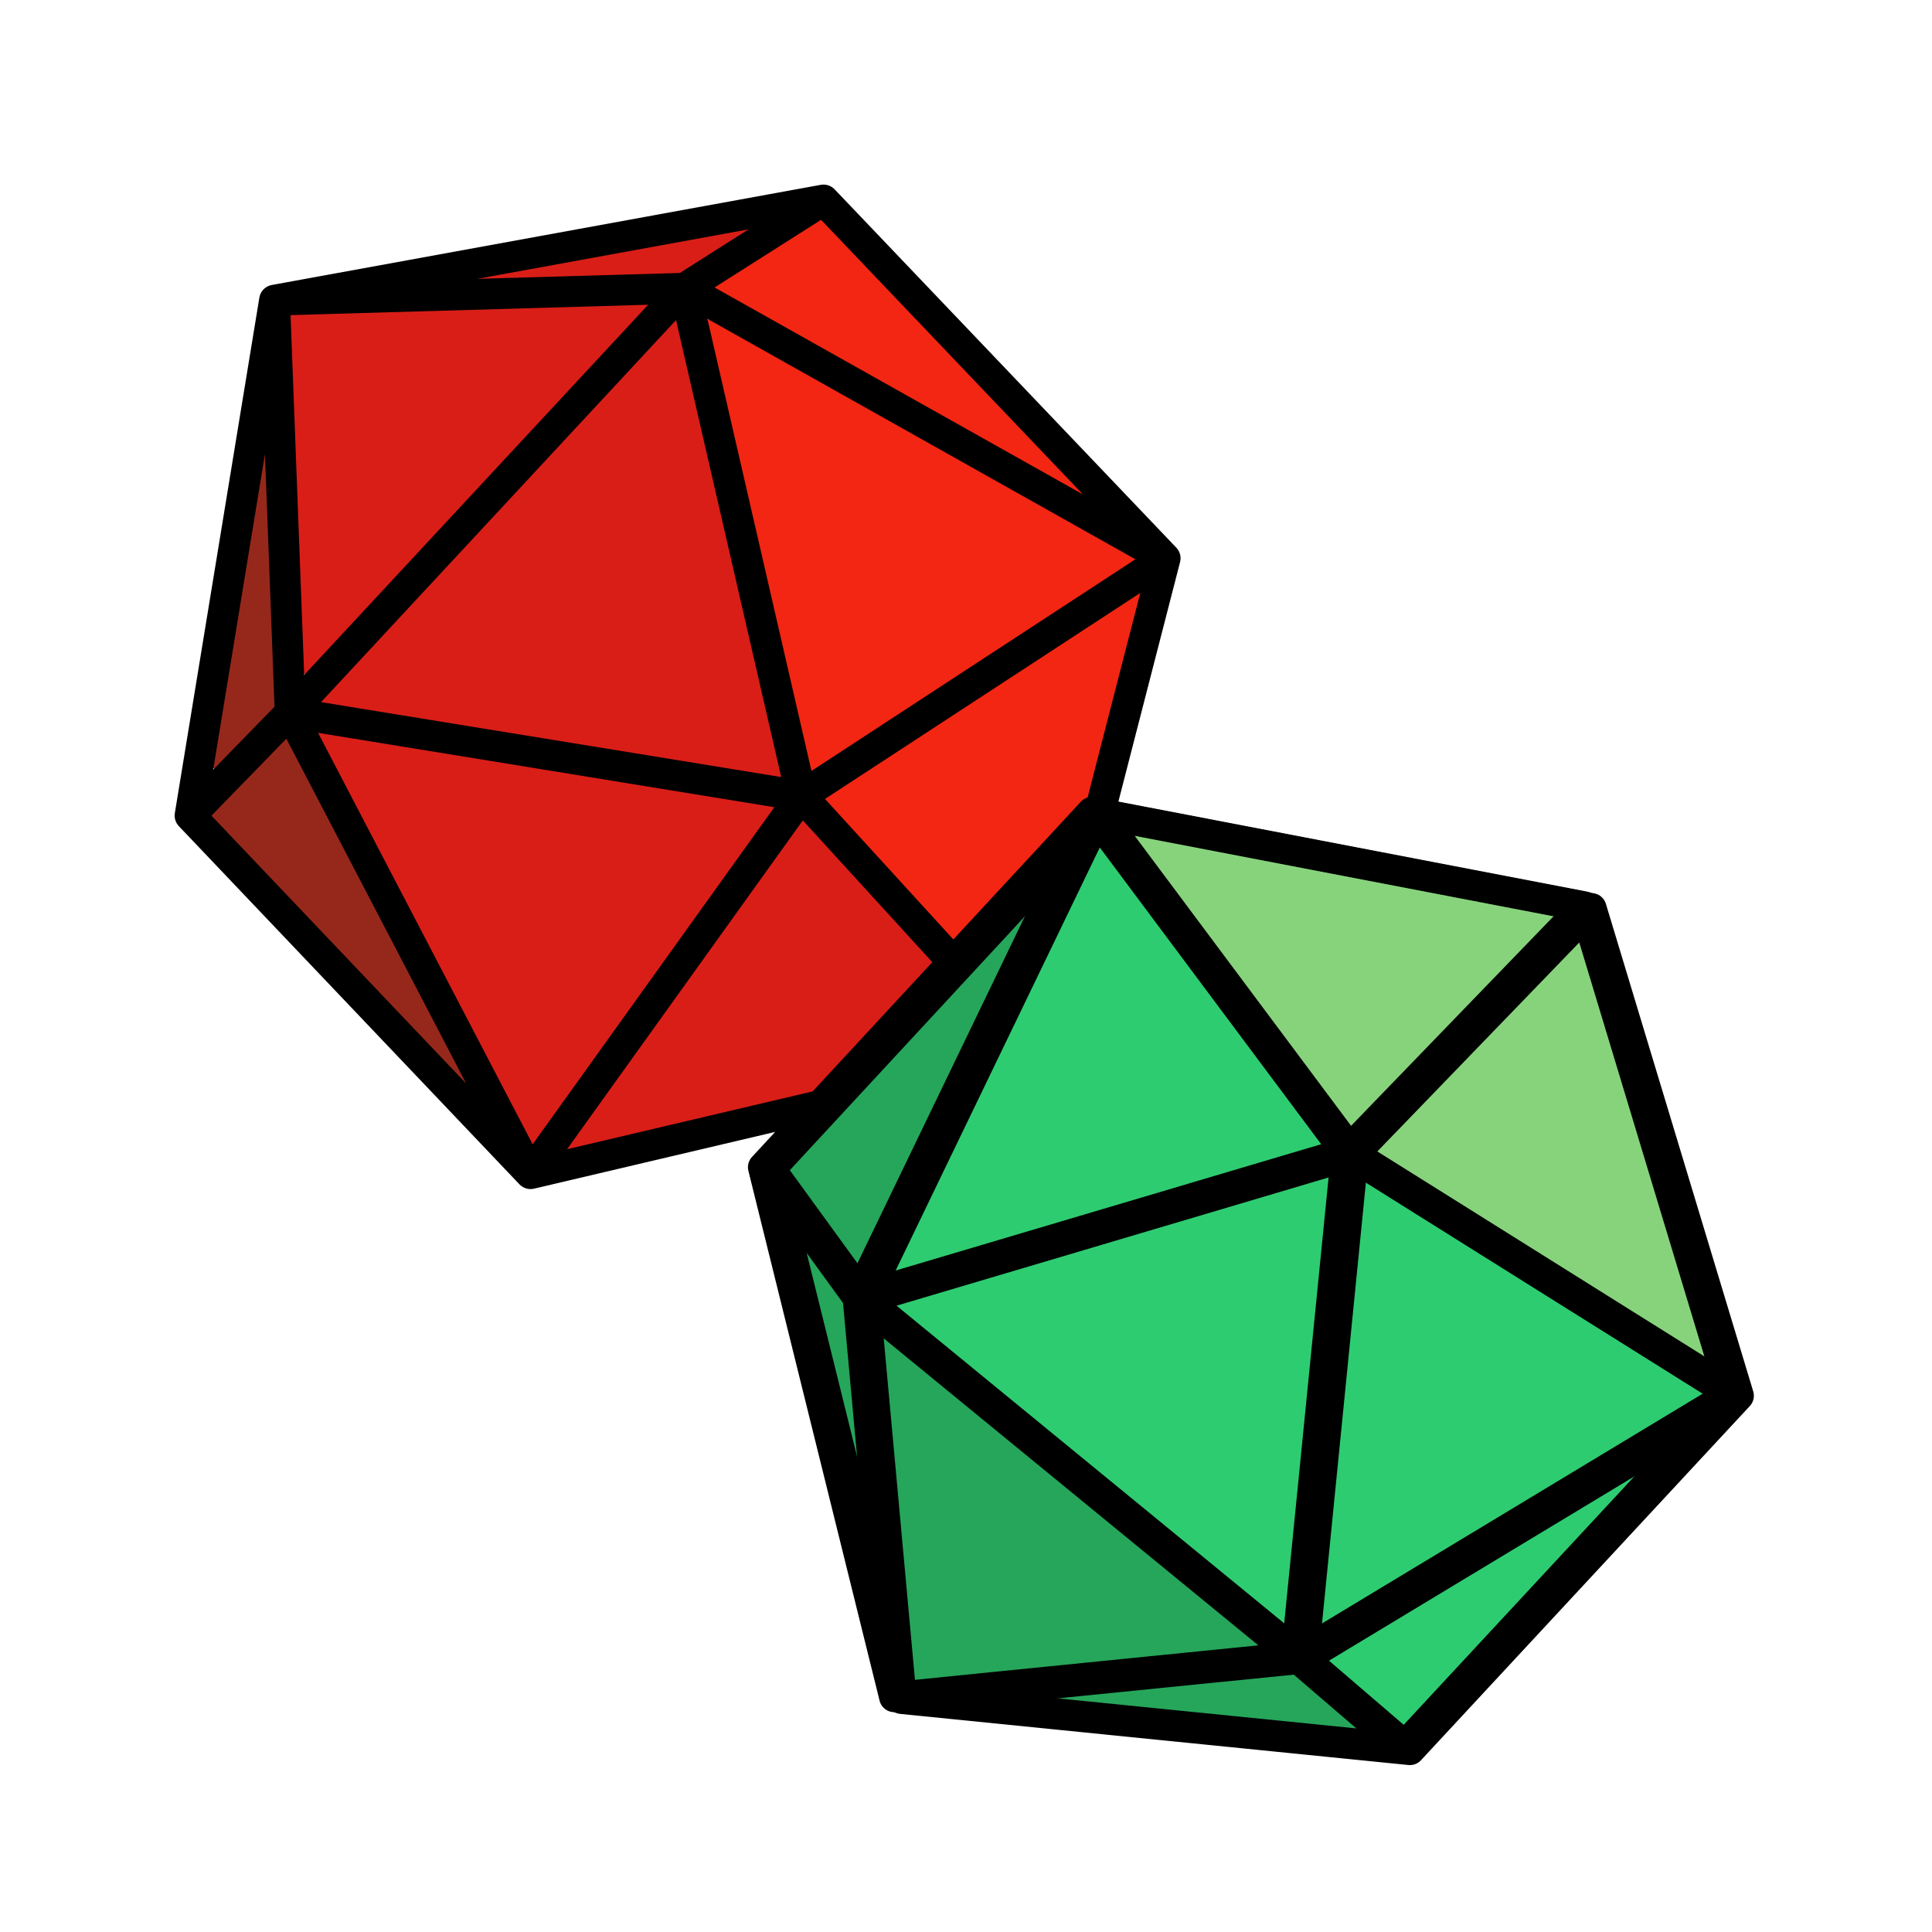
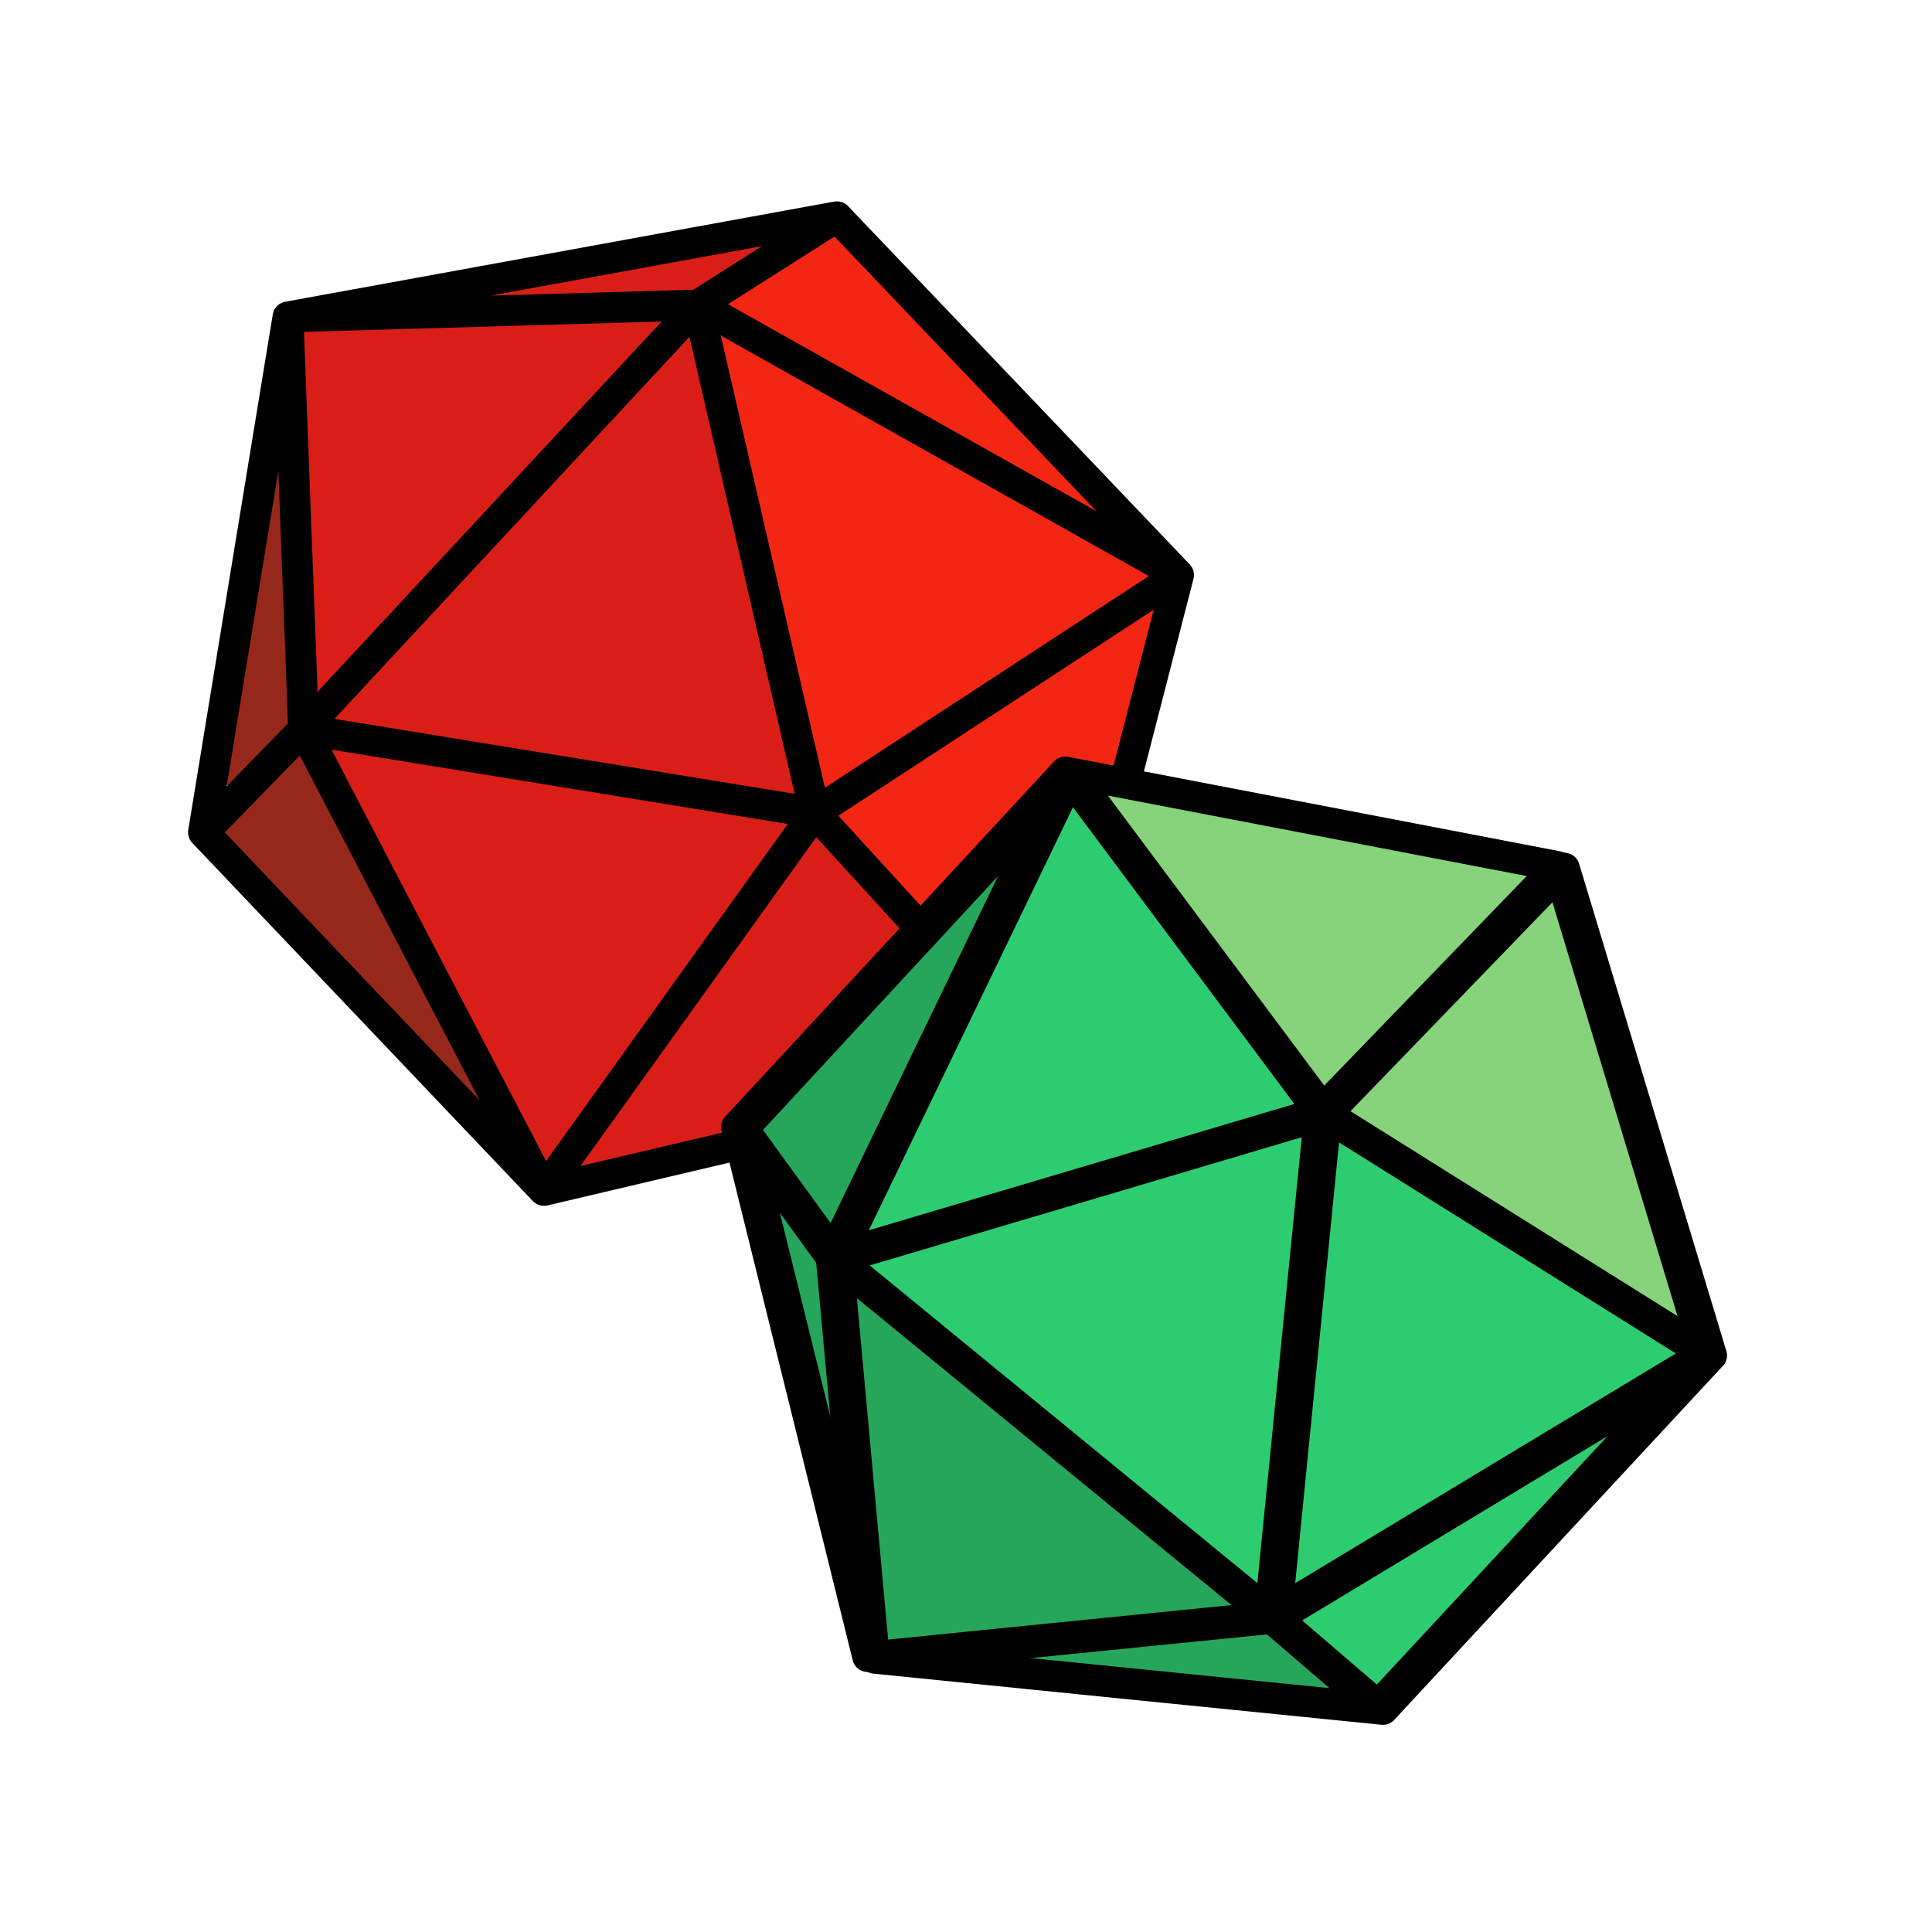
<svg xmlns="http://www.w3.org/2000/svg" version="1.1" id="Your_Icon" x="0px" y="0px" width="576" height="576" viewBox="0 0 576 576" enable-background="new 0 0 100 100" xml:space="preserve">
  <defs id="defs7" />
-   <g id="g4716" transform="matrix(1.149239,0,0,1.149239,-10.42445,-9.791519)">
+   <g id="g4716" transform="matrix(1.149239,0,0,1.149239,-6.424447,-4.791519)">
    <path id="path4610" d="m 119.831,251.948 c -14.961,-28.682 -27.072,-52.28 -26.912,-52.439 0.159,-0.159 14.931,2.098 32.827,5.016 17.896,2.918 43.978,7.167 57.961,9.442 13.983,2.275 25.35,4.312 25.262,4.525 -0.437,1.054 -61.213,85.566 -61.547,85.584 -0.213,0.012 -12.629,-23.446 -27.59,-52.129 z" style="fill:#d91e18;fill-opacity:1;stroke:#d91e18;stroke-width:4;stroke-linecap:round;stroke-linejoin:round;stroke-miterlimit:4;stroke-dasharray:none;stroke-opacity:1" />
    <path id="path4612" d="M 206.034,208.822 C 184.47,205.417 94.156,190.572 93.987,190.404 c -0.119,-0.118 0.158,-0.733 0.616,-1.368 1.735,-2.405 88.742,-95.66 89.25,-95.66 0.293,0 0.679,0.485 0.858,1.078 1.01,3.353 26.3,114.282 26.139,114.652 -0.107,0.245 -2.274,0.117 -4.815,-0.284 z" style="fill:#d91e18;fill-opacity:1;stroke:#d91e18;stroke-width:4;stroke-linecap:round;stroke-linejoin:round;stroke-miterlimit:4;stroke-dasharray:none;stroke-opacity:1" />
    <path id="path4614" d="M 88.316,181.331 C 88.211,180.857 84.774,90.594 84.859,90.546 c 0.347,-0.194 90.696,-2.592 90.876,-2.412 0.324,0.324 -86.232,93.351 -86.857,93.351 -0.29,0 -0.543,-0.069 -0.562,-0.154 z" style="fill:#d91e18;fill-opacity:1;stroke:#d91e18;stroke-width:4;stroke-linecap:round;stroke-linejoin:round;stroke-miterlimit:4;stroke-dasharray:none;stroke-opacity:1" />
    <path id="path4616" d="m 65.3,204.436 c 0.183,-0.932 2.761,-16.512 5.729,-34.622 3.335,-20.351 5.673,-33.02 6.121,-33.169 0.399,-0.133 0.729,-12.21 0.734,-11.589 0.005,0.621 0.416,23.588 0.913,35.788 0.497,12.2 0.909,24.129 0.915,26.509 l 0.011,4.328 -6.828,7.225 c -3.756,3.974 -7.076,7.225 -7.378,7.225 -0.303,0 -0.4,-0.762 -0.217,-1.694 z" style="fill:#96281b;fill-opacity:1;stroke:#96281b;stroke-width:4;stroke-linecap:round;stroke-linejoin:round;stroke-miterlimit:4;stroke-dasharray:none;stroke-opacity:1" />
    <path id="path4618" d="M 94.966,252.187 62.977,219.224 73.719,210.609 c 5.686,-4.56 9.552,-9.182 9.793,-8.934 0.499,0.513 48.122,88.753 48.122,89.195 0,0.159 -5.304,-6.489 -5.575,-6.489 -0.27,0 -14.263,-14.487 -31.094,-32.194 z" style="fill:#96281b;fill-opacity:1;stroke:#96281b;stroke-width:4;stroke-linecap:round;stroke-linejoin:round;stroke-miterlimit:4;stroke-dasharray:none;stroke-opacity:1" />
    <path id="path4620" d="m 158.179,305.069 c 0.23,-0.6 13.632,-19.521 29.782,-42.047 l 29.363,-40.957 1.688,1.737 c 8.612,8.862 50.391,55.363 50.03,55.685 -0.258,0.231 -25.007,6.177 -54.998,13.215 -29.991,7.038 -54.924,12.945 -55.406,13.127 -0.633,0.239 -0.761,0.027 -0.459,-0.76 z" style="fill:#d91e18;fill-opacity:1;stroke:#d91e18;stroke-width:4;stroke-linecap:round;stroke-linejoin:round;stroke-miterlimit:4;stroke-dasharray:none;stroke-opacity:1" />
    <path id="path4622" d="m 249.643,244.258 c -13.988,-15.29 -25.5,-27.975 -25.58,-28.189 -0.17,-0.448 79.452,-52.528 79.79,-52.19 0.174,0.174 -25.933,102.46 -27.336,107.101 -0.179,0.593 -0.577,1.078 -0.883,1.078 -0.306,0 -12.002,-12.51 -25.991,-27.8 z" style="fill:#f22613;fill-opacity:1;stroke:#f22613;stroke-width:4;stroke-linecap:round;stroke-linejoin:round;stroke-miterlimit:4;stroke-dasharray:none;stroke-opacity:1" />
    <path id="path4624" d="M 218.082,200.431 C 203.7,138.158 193.234,92.424 193.34,92.313 c 0.073,-0.076 24.702,13.649 54.731,30.499 30.029,16.851 56.887,30.829 56.66,31.062 -0.815,0.84 -84.088,53.488 -84.562,53.488 -0.267,0 -1.206,-3.119 -2.087,-6.932 z" style="fill:#f22613;fill-opacity:1;stroke:#f22613;stroke-width:4;stroke-linecap:round;stroke-linejoin:round;stroke-miterlimit:4;stroke-dasharray:none;stroke-opacity:1" />
    <path id="path4626" d="M 240.588,108.596 C 216.385,94.972 196.483,83.525 196.362,83.157 c -0.221,-0.666 23.866,-16.36 25.334,-16.506 0.698,-0.07 63.233,64.926 63.718,66.225 0.113,0.302 8.292,5.928 8.01,5.911 -0.282,-0.016 -28.633,-16.568 -52.836,-30.191 z" style="fill:#f22613;fill-opacity:1;stroke:#f22613;stroke-width:4;stroke-linecap:round;stroke-linejoin:round;stroke-miterlimit:4;stroke-dasharray:none;stroke-opacity:1" />
    <path id="path4628" d="m 127.896,81.948 c 0.189,-0.567 28.361,-5.019 45.215,-8.101 13.533,-2.475 31.744,-7.049 32.374,-6.965 0.725,0.097 -8.208,4.507 -12.912,7.497 l -7.433,4.726 -18.594,0.449 c -15.444,0.373 -38.88,3.082 -38.65,2.394 z" style="fill:#d91e18;fill-opacity:1;stroke:#d91e18;stroke-width:4;stroke-linecap:round;stroke-linejoin:round;stroke-miterlimit:4;stroke-dasharray:none;stroke-opacity:1" />
    <path d="M 84.347,193.407 146.714,312.989 m 131.478,-30.951 -61.224,-67.029 m -70.253,97.979 70.253,-97.979 M 84.347,193.407 216.968,215.009 m 0,0 94.361,-61.661 M 186.655,83.304 216.968,215.009 M 311.329,153.348 186.655,83.304 M 84.347,193.407 186.655,83.304 m 36.048,-22.898 -36.048,22.898 m 0,0 L 80.299,86.388 M 84.347,193.407 80.299,86.388 M 58.376,220.091 84.347,193.407 M 80.299,86.388 58.376,220.091 M 222.703,60.406 80.299,86.388 M 311.329,153.348 222.703,60.406 M 278.192,282.038 311.329,153.348 M 146.714,312.989 278.192,282.038 M 58.376,220.091 146.714,312.989" style="fill:none;fill-opacity:0.787;fill-rule:evenodd;stroke:#000000;stroke-width:8;stroke-linecap:round;stroke-linejoin:round;stroke-miterlimit:4;stroke-dasharray:none;stroke-opacity:1" id="path4241" />
  </g>
  <g id="g4631" />
-   <g id="g4740" transform="matrix(1.124225,0,0,1.124225,-71.84059,-53.01142)">
+   <g id="g4740" transform="matrix(1.124225,0,0,1.124225,-79.84059,-65.01142)">
    <path style="fill:#2ecc71;fill-opacity:1;stroke:#2ecc71;stroke-width:4;stroke-linecap:round;stroke-linejoin:round;stroke-miterlimit:4;stroke-dasharray:none;stroke-opacity:1" d="m 302.351,383.471 c 0.3,-1.215 53.411,-110.672 53.82,-110.92 0.281,-0.17 2.57,2.441 5.087,5.803 29.305,39.138 53.132,71.372 53.182,71.945 0.054,0.619 -110.568,33.909 -111.728,33.623 -0.245,-0.06 -0.407,-0.263 -0.361,-0.45 z" id="path4580" />
    <path style="fill:#26a65b;fill-opacity:1;stroke:#26a65b;stroke-width:4;stroke-linecap:round;stroke-linejoin:round;stroke-miterlimit:4;stroke-dasharray:none;stroke-opacity:1" d="m 283.263,370.63 c -5.049,-6.944 -9.199,-12.805 -9.221,-13.024 -0.038,-0.365 70.353,-78.569 71.382,-79.279 0.246,-0.17 -7.735,10.576 -7.636,10.741 0.16,0.265 -44.78,93.846 -45.184,94.091 -0.088,0.053 -4.292,-5.584 -9.341,-12.528 z" id="path4590" />
    <path style="fill:#2ecc71;fill-opacity:1;stroke:#2ecc71;stroke-width:4;stroke-linecap:round;stroke-linejoin:round;stroke-miterlimit:4;stroke-dasharray:none;stroke-opacity:1" d="m 354.448,436.307 c -28.299,-23.187 -51.435,-42.352 -51.415,-42.589 0.041,-0.484 114.518,-34.569 114.759,-34.169 0.171,0.283 -11.552,118.735 -11.761,118.847 -0.072,0.038 -23.284,-18.902 -51.583,-42.089 z" id="path4594" />
    <path style="fill:#26a65b;fill-opacity:1;stroke:#26a65b;stroke-width:4;stroke-linecap:round;stroke-linejoin:round;stroke-miterlimit:4;stroke-dasharray:none;stroke-opacity:1" d="m 285.035,407.384 c -3.852,-15.544 -7.626,-29.865 -7.477,-29.955 0.149,-0.09 3.394,4.634 6.303,8.627 l 5.289,7.26 1.861,20.258 c 2.051,22.333 3.978,30.878 3.377,30.729 -0.232,-0.057 -5.501,-21.375 -9.352,-36.919 z" id="path4596" />
    <path style="fill:#26a65b;fill-opacity:1;stroke:#26a65b;stroke-width:4;stroke-linecap:round;stroke-linejoin:round;stroke-miterlimit:4;stroke-dasharray:none;stroke-opacity:1" d="m 350.796,497.616 c 0.166,-0.263 13.128,-1.777 28.803,-3.365 l 28.501,-2.886 8.109,6.955 c 6.235,5.348 7.905,6.984 7.228,7.079 -0.714,0.1 -82.49,-7.641 -83.649,-7.928 -0.186,-0.046 10.842,0.408 11.008,0.145 z" id="path4600" />
    <path style="fill:#2ecc71;fill-opacity:1;stroke:#2ecc71;stroke-width:4;stroke-linecap:round;stroke-linejoin:round;stroke-miterlimit:4;stroke-dasharray:none;stroke-opacity:1" d="m 427.136,496.512 c -5.44,-4.708 -9.863,-8.673 -9.829,-8.811 0.127,-0.514 88.152,-54.518 88.346,-54.197 0.219,0.362 -67.925,71.771 -68.361,71.644 -0.145,-0.042 -4.715,-3.929 -10.155,-8.637 z" id="path4602" />
    <path style="fill:#2ecc71;fill-opacity:1;stroke:#2ecc71;stroke-width:4;stroke-linecap:round;stroke-linejoin:round;stroke-miterlimit:4;stroke-dasharray:none;stroke-opacity:1" d="m 414.703,478.156 c 0.031,-0.178 2.658,-26.64 5.838,-58.805 3.18,-32.165 5.847,-58.534 5.927,-58.597 0.08,-0.064 17.428,10.718 38.553,23.959 21.124,13.241 41.453,25.971 45.175,28.288 l 6.768,4.214 -50.84,30.71 c -27.962,16.891 -50.984,30.675 -51.158,30.632 -0.175,-0.043 -0.293,-0.224 -0.262,-0.401 z" id="path4604" />
    <path style="fill:#87d37c;fill-opacity:1;stroke:#87d37c;stroke-width:4;stroke-linecap:round;stroke-linejoin:round;stroke-miterlimit:4;stroke-dasharray:none;stroke-opacity:1" d="M 473.394,379.931 C 449.501,364.937 429.905,352.584 429.847,352.479 c -0.207,-0.372 53.678,-55.801 54.03,-55.579 0.286,0.181 32.009,104.273 33.269,109.164 0.187,0.725 0.193,1.275 0.015,1.223 -0.179,-0.052 -19.874,-12.362 -43.767,-27.357 z" id="path4606" />
    <path style="fill:#87d37c;fill-opacity:1;stroke:#87d37c;stroke-width:4;stroke-linecap:round;stroke-linejoin:round;stroke-miterlimit:4;stroke-dasharray:none;stroke-opacity:1" d="m 394.522,308.213 c -15.572,-20.913 -28.315,-38.226 -28.317,-38.473 -0.002,-0.282 5.32,0.574 14.248,2.29 7.838,1.507 32.741,6.287 55.34,10.624 22.599,4.336 41.145,7.978 41.215,8.093 0.193,0.32 -53.237,55.499 -53.735,55.495 -0.241,-0.002 -13.178,-17.115 -28.751,-38.028 z" id="path4608" />
    <path style="fill:#26a65b;fill-opacity:1;stroke:#26a65b;stroke-width:4;stroke-linecap:round;stroke-linejoin:round;stroke-miterlimit:4;stroke-dasharray:none;stroke-opacity:1" d="m 302.664,447.355 c -2.276,-24.934 -4.059,-45.384 -3.963,-45.444 0.126,-0.078 99.749,81.31 100.137,81.809 0.11,0.141 -91.213,9.198 -91.617,9.086 -0.231,-0.064 -2.282,-20.517 -4.558,-45.452 z" id="path4592" />
    <path id="path4241-1" style="fill:#ff0000;fill-opacity:0.787;fill-rule:evenodd;stroke:#000000;stroke-width:8;stroke-linecap:round;stroke-linejoin:round;stroke-miterlimit:4;stroke-dasharray:none;stroke-opacity:1" d="M 409.547,486.985 525.016,417.297 M 485.944,288 422.855,353.276 m 102.161,64.021 -102.161,-64.021 m -13.308,133.708 13.308,-133.708 m 0,0 -67.413,-90.341 m -62.15,128.791 129.564,-38.449 m -67.413,-90.341 -62.15,128.791 m 116.256,95.259 -116.256,-95.259 m -25.097,-34.554 25.097,34.554 m 0,0 9.696,105.958 m 106.56,-10.699 -106.56,10.699 m 134.807,13.561 -28.247,-24.26 m -106.56,10.699 134.807,13.561 M 268.195,357.172 302.987,497.684 m 52.455,-234.749 -87.247,94.237 M 485.944,288 355.442,262.935 M 525.016,417.297 485.944,288 m -48.15,223.245 87.221,-93.948" />
    <path d="M 407.605,486.505 523.074,416.818 M 484.002,287.521 420.913,352.797 M 523.074,416.818 420.913,352.797 M 407.605,486.505 420.913,352.797 m 0,0 -67.413,-90.341 M 291.35,391.246 420.913,352.797 M 353.5,262.456 291.35,391.246 M 407.605,486.505 291.35,391.246 m -25.097,-34.554 25.097,34.554 m 0,0 9.696,105.958 M 407.605,486.505 301.046,497.205 M 435.853,510.766 407.605,486.505 M 301.046,497.205 435.853,510.766 M 266.253,356.693 301.046,497.205 M 353.5,262.456 266.253,356.693 M 484.002,287.521 353.5,262.456 m 169.574,154.362 -39.072,-129.297 m -48.15,223.245 87.221,-93.948" style="fill:#ff0000;fill-opacity:0.787;fill-rule:evenodd;stroke:#000000;stroke-width:8;stroke-linecap:round;stroke-linejoin:round;stroke-miterlimit:4;stroke-dasharray:none;stroke-opacity:1" id="path4241-1-1" />
  </g>
</svg>
